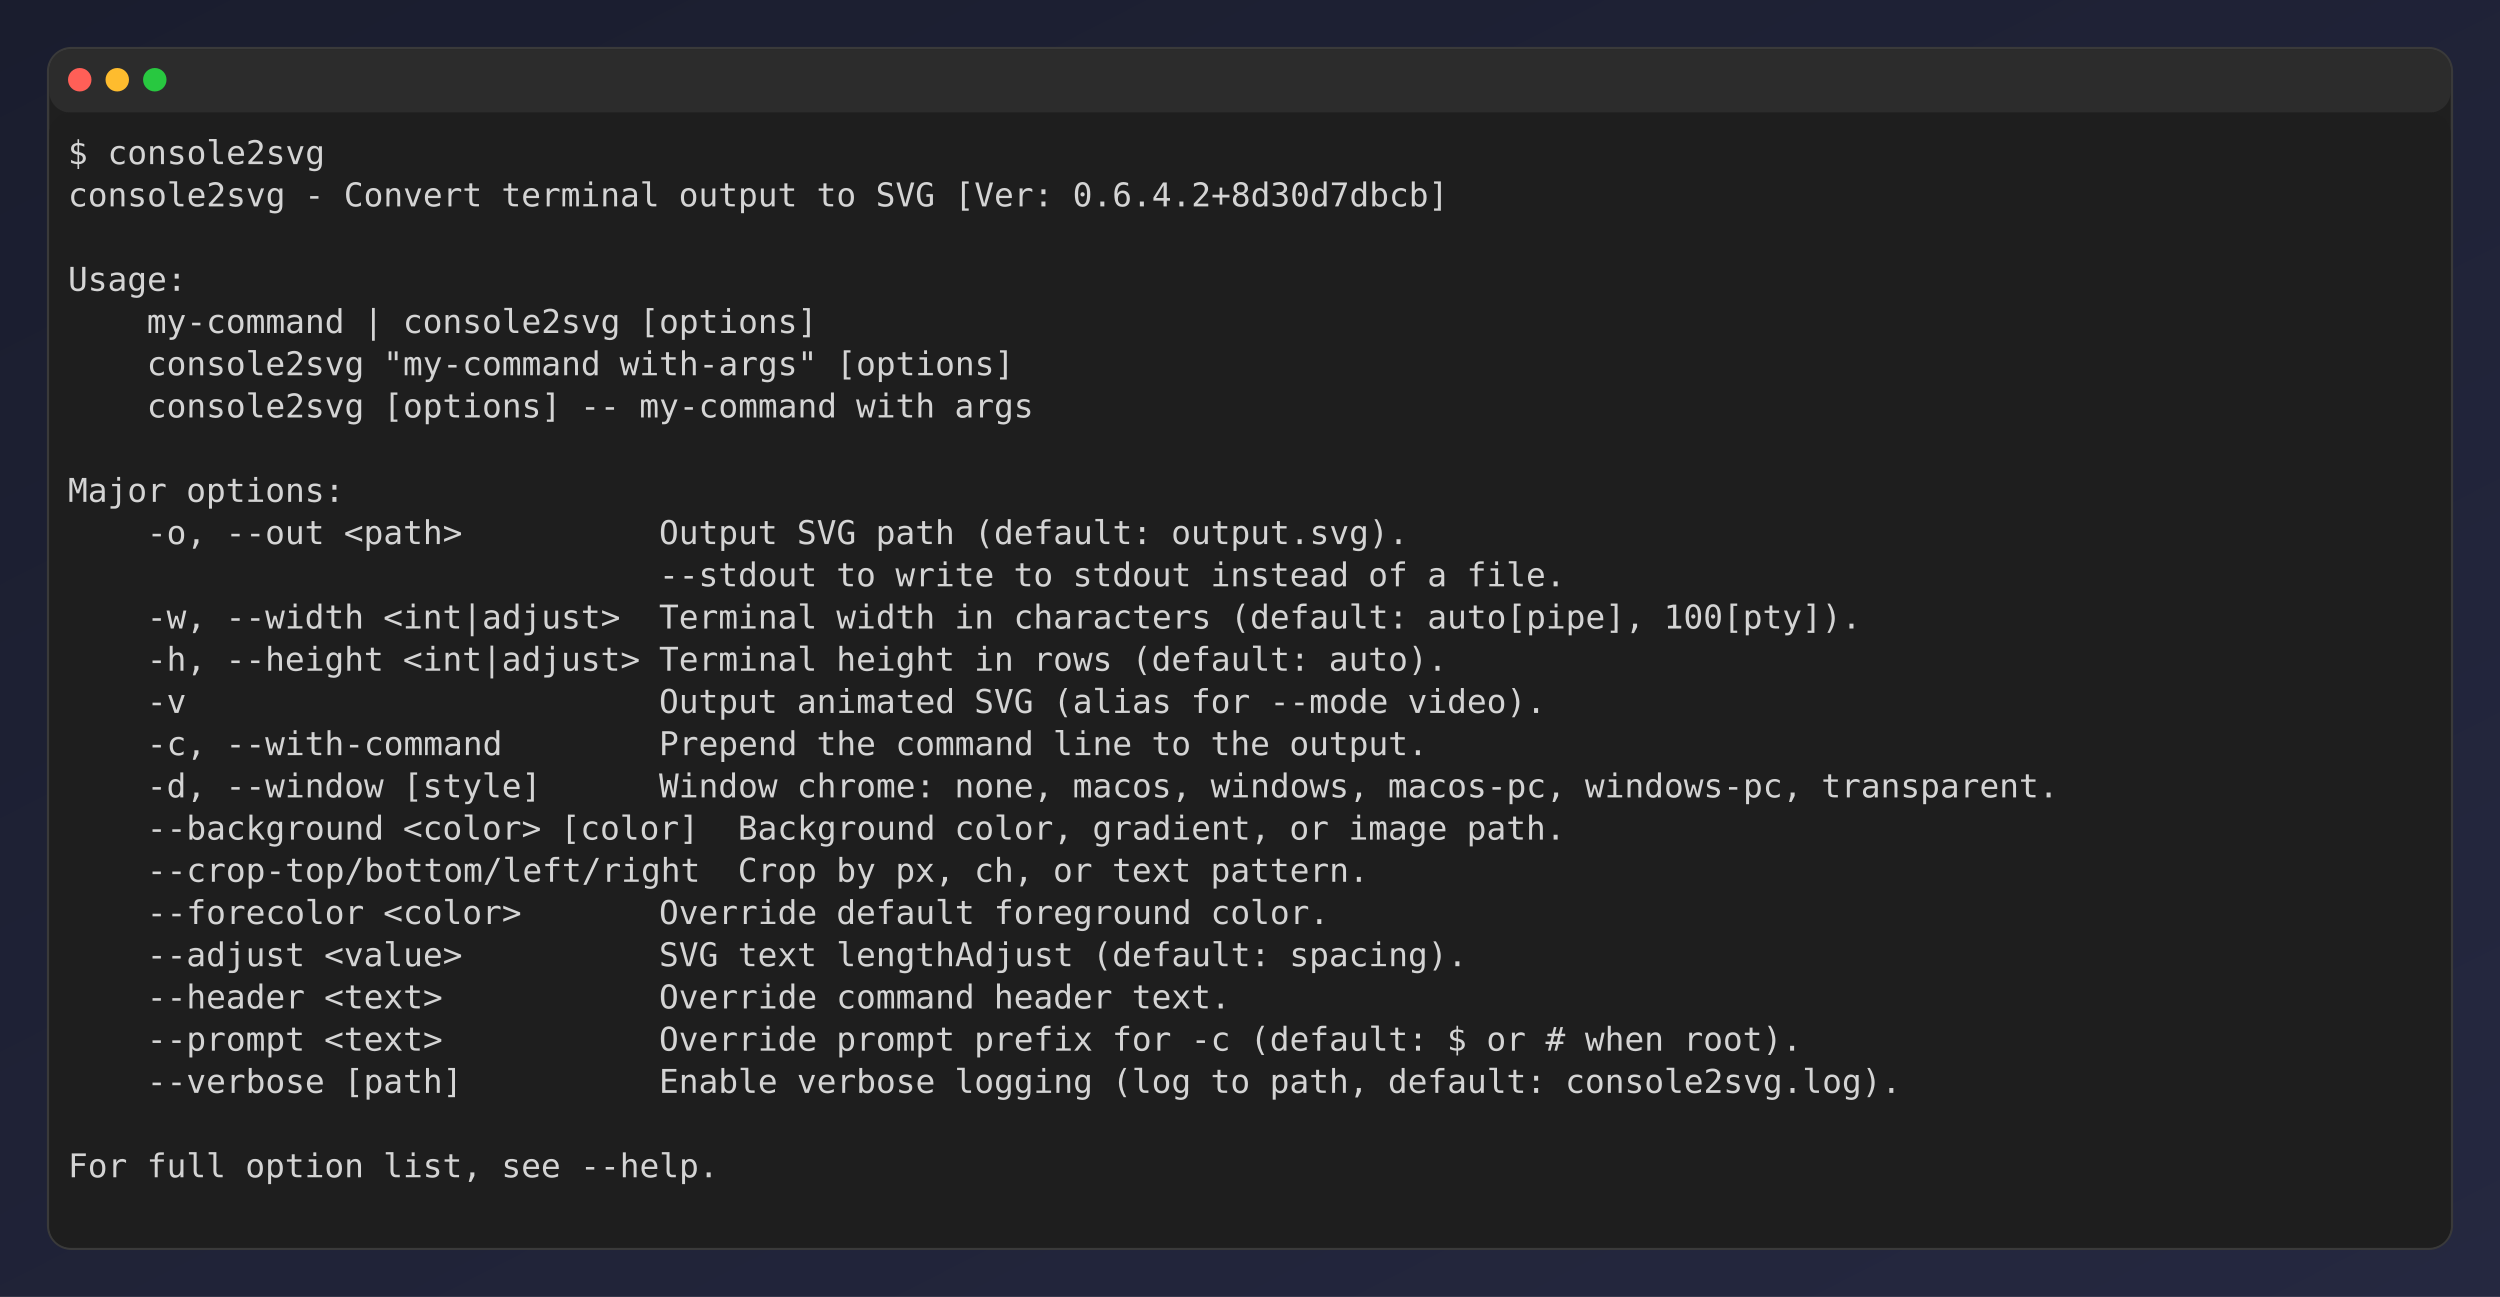
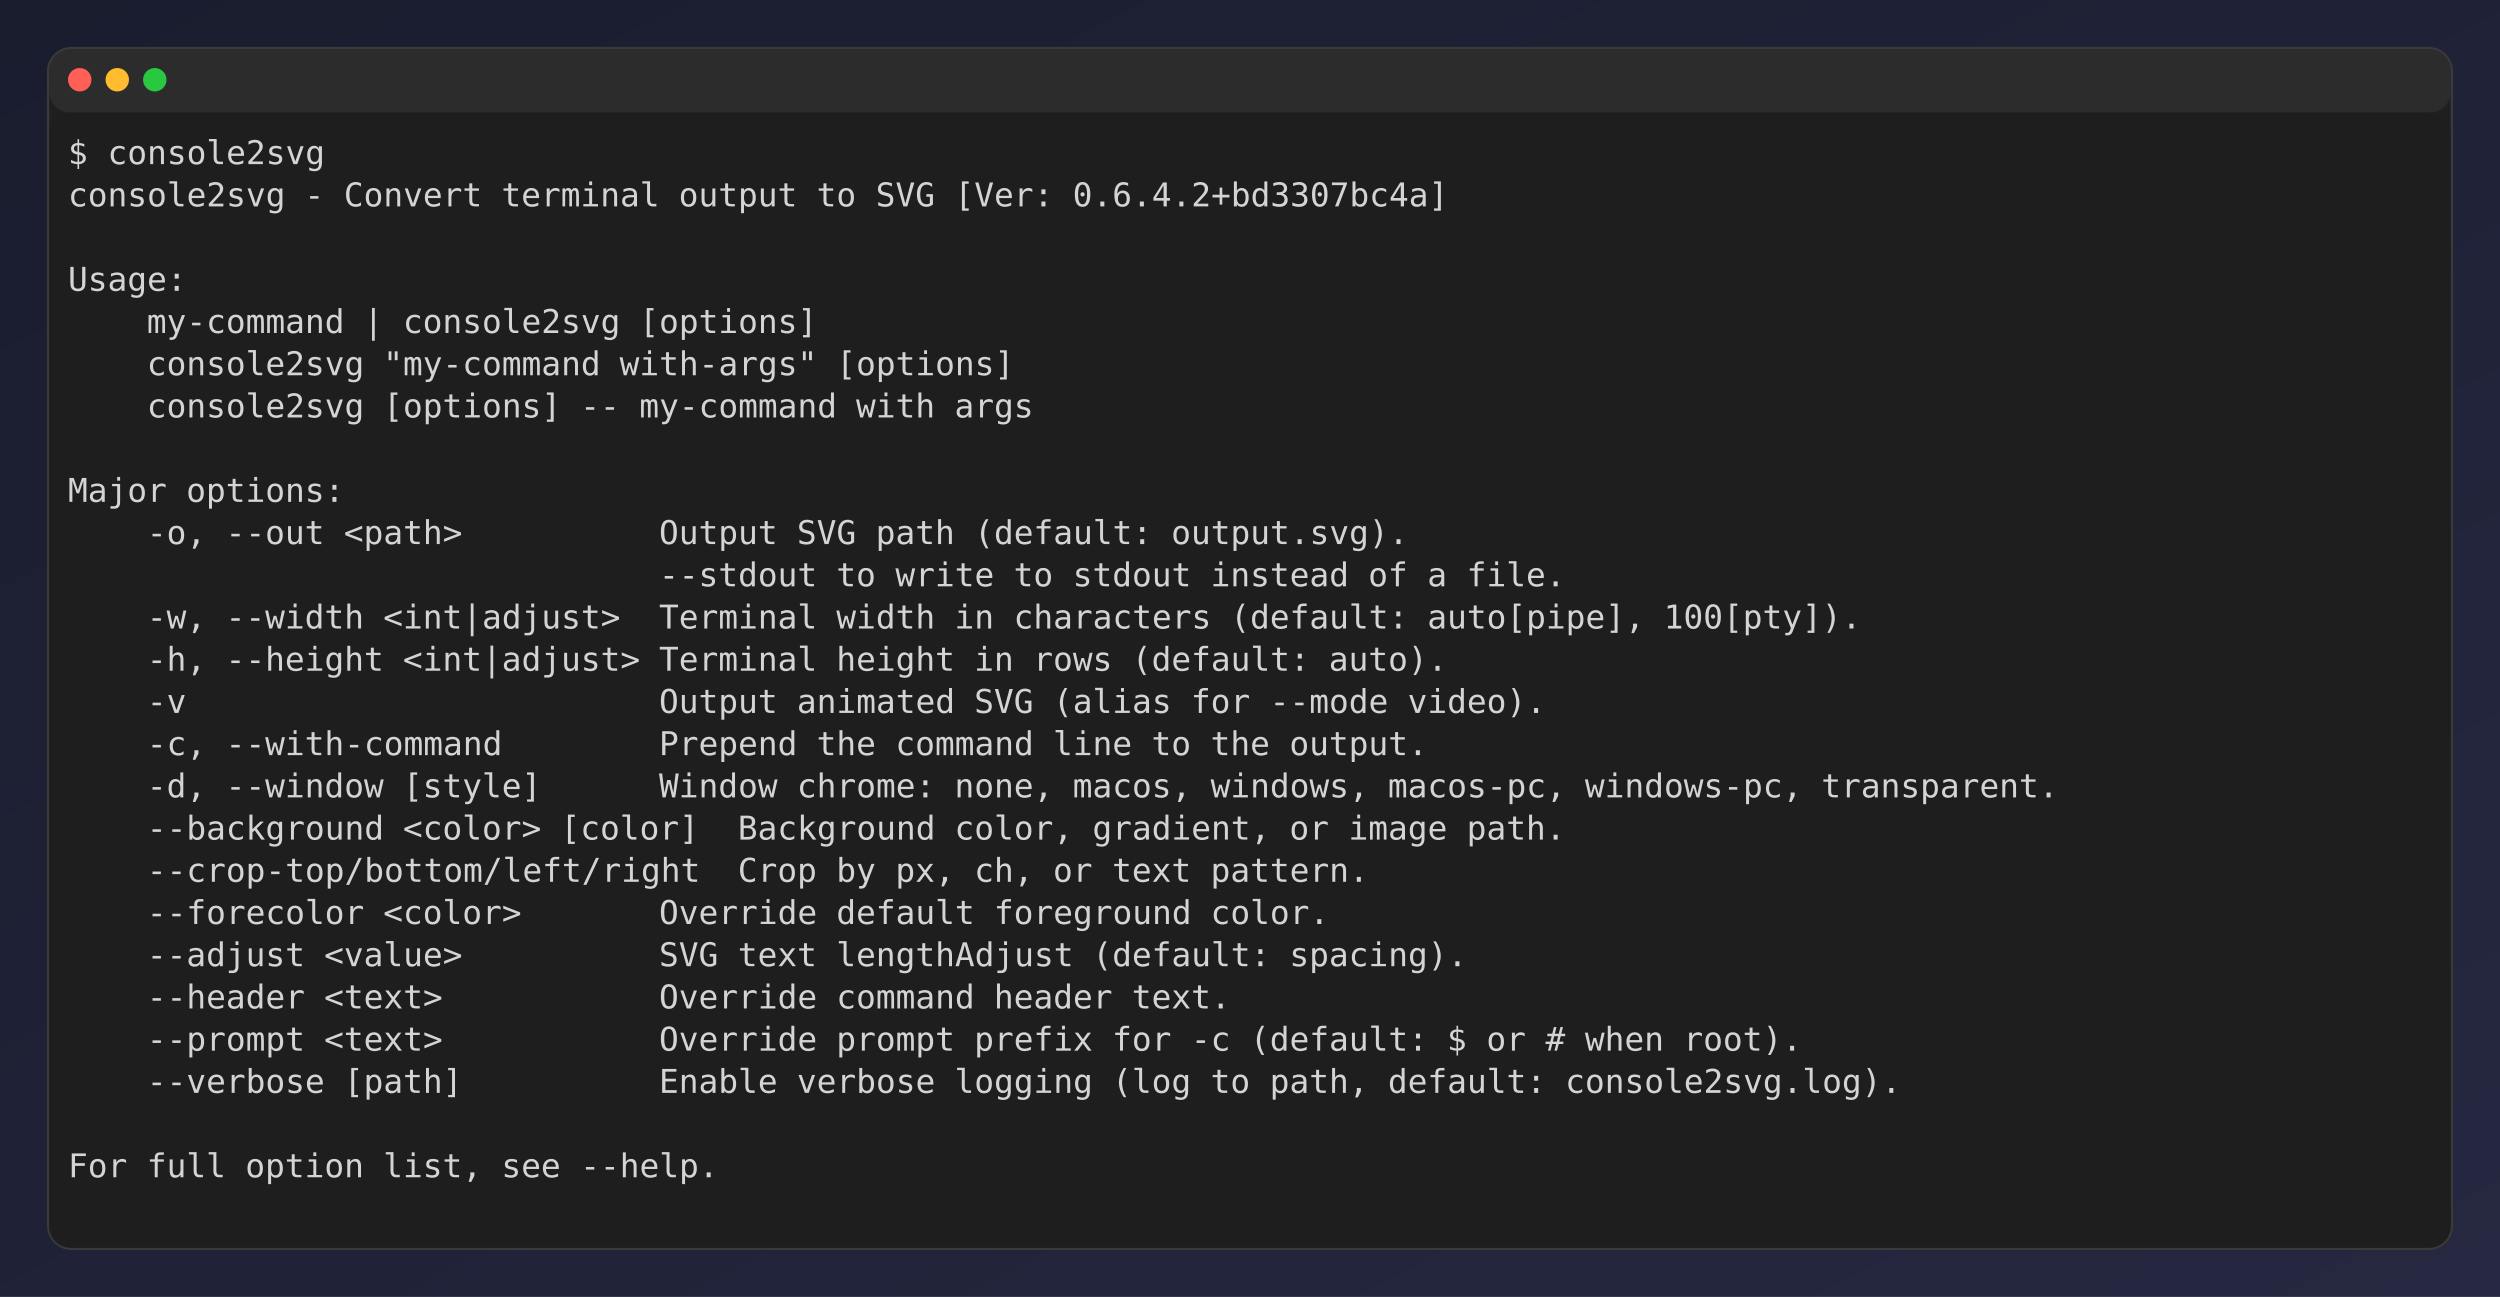
<svg xmlns="http://www.w3.org/2000/svg" viewBox="0 0 1066 553" role="img" aria-label="console2svg output">
  <style>
.crt {
  font-family: ui-monospace,"Cascadia Mono","Segoe UI Mono","SFMono-Regular",Menlo,monospace;
  font-size: 14px;
}
text {
  dominant-baseline: alphabetic;
}
.bg {
  shape-rendering: crispEdges;
}
</style>
  <defs>
    <linearGradient id="desktop-bg" x1="0%" y1="0%" x2="100%" y2="100%">
      <stop offset="0%" stop-color="#1a1d2e" />
      <stop offset="100%" stop-color="#252840" />
    </linearGradient>
  </defs>
  <rect width="1066" height="553" fill="url(#desktop-bg)" />
  <rect x="20.5" y="20.5" rx="10" ry="10" width="1025" height="512" fill="#1f1f1f" stroke="#3a3a3a" />
  <rect x="21" y="21" rx="9" ry="9" width="1024" height="27" fill="#2c2c2c" />
  <circle cx="34" cy="34" r="5" fill="#ff5f57" />
  <circle cx="50" cy="34" r="5" fill="#febc2e" />
  <circle cx="66" cy="34" r="5" fill="#28c840" />
  <rect x="21" y="48" width="1024" height="484" rx="9" ry="9" fill="#1e1e1e" />
  <rect x="29" y="56" width="1008" height="18" fill="#1e1e1e" />
  <text class="crt" x="29" y="70" fill="#d4d4d4">$ console2svg</text>
  <g transform="translate(29 74)">
    <rect width="1008" height="450" fill="#1e1e1e" />
    <text class="crt" x="0" y="14" fill="#d4d4d4" textLength="92.4" lengthAdjust="spacing">console2svg</text>
    <text class="crt" x="100.8" y="14" fill="#d4d4d4" textLength="8.4" lengthAdjust="spacing">-</text>
    <text class="crt" x="117.6" y="14" fill="#d4d4d4" textLength="58.8" lengthAdjust="spacing">Convert</text>
    <text class="crt" x="184.8" y="14" fill="#d4d4d4" textLength="67.2" lengthAdjust="spacing">terminal</text>
    <text class="crt" x="260.4" y="14" fill="#d4d4d4" textLength="50.4" lengthAdjust="spacing">output</text>
    <text class="crt" x="319.2" y="14" fill="#d4d4d4" textLength="16.8" lengthAdjust="spacing">to</text>
    <text class="crt" x="344.4" y="14" fill="#d4d4d4" textLength="25.2" lengthAdjust="spacing">SVG</text>
    <text class="crt" x="378" y="14" fill="#d4d4d4" textLength="42" lengthAdjust="spacing">[Ver:</text>
-     <text class="crt" x="428.4" y="14" fill="#d4d4d4" textLength="159.6" lengthAdjust="spacing">0.6.4.2+8d30d7dbcb]</text>
+     <text class="crt" x="428.4" y="14" fill="#d4d4d4" textLength="159.6" lengthAdjust="spacing">0.6.4.2+bd3307bc4a]</text>
    <text class="crt" x="0" y="50" fill="#d4d4d4" textLength="50.4" lengthAdjust="spacing">Usage:</text>
    <text class="crt" x="33.6" y="68" fill="#d4d4d4" textLength="84" lengthAdjust="spacing">my-command</text>
    <text class="crt" x="126" y="68" fill="#d4d4d4" textLength="8.4" lengthAdjust="spacing">|</text>
    <text class="crt" x="142.8" y="68" fill="#d4d4d4" textLength="92.4" lengthAdjust="spacing">console2svg</text>
    <text class="crt" x="243.6" y="68" fill="#d4d4d4" textLength="75.6" lengthAdjust="spacing">[options]</text>
    <text class="crt" x="33.6" y="86" fill="#d4d4d4" textLength="92.4" lengthAdjust="spacing">console2svg</text>
    <text class="crt" x="134.4" y="86" fill="#d4d4d4" textLength="92.4" lengthAdjust="spacing">"my-command</text>
    <text class="crt" x="235.2" y="86" fill="#d4d4d4" textLength="84" lengthAdjust="spacing">with-args"</text>
    <text class="crt" x="327.6" y="86" fill="#d4d4d4" textLength="75.6" lengthAdjust="spacing">[options]</text>
    <text class="crt" x="33.6" y="104" fill="#d4d4d4" textLength="92.4" lengthAdjust="spacing">console2svg</text>
    <text class="crt" x="134.4" y="104" fill="#d4d4d4" textLength="75.6" lengthAdjust="spacing">[options]</text>
    <text class="crt" x="218.4" y="104" fill="#d4d4d4" textLength="16.8" lengthAdjust="spacing">--</text>
    <text class="crt" x="243.6" y="104" fill="#d4d4d4" textLength="84" lengthAdjust="spacing">my-command</text>
    <text class="crt" x="336" y="104" fill="#d4d4d4" textLength="33.6" lengthAdjust="spacing">with</text>
    <text class="crt" x="378" y="104" fill="#d4d4d4" textLength="33.6" lengthAdjust="spacing">args</text>
    <text class="crt" x="0" y="140" fill="#d4d4d4" textLength="42" lengthAdjust="spacing">Major</text>
    <text class="crt" x="50.4" y="140" fill="#d4d4d4" textLength="67.2" lengthAdjust="spacing">options:</text>
    <text class="crt" x="33.6" y="158" fill="#d4d4d4" textLength="25.2" lengthAdjust="spacing">-o,</text>
    <text class="crt" x="67.2" y="158" fill="#d4d4d4" textLength="42" lengthAdjust="spacing">--out</text>
    <text class="crt" x="117.6" y="158" fill="#d4d4d4" textLength="50.4" lengthAdjust="spacing">&lt;path&gt;</text>
    <text class="crt" x="252" y="158" fill="#d4d4d4" textLength="50.4" lengthAdjust="spacing">Output</text>
    <text class="crt" x="310.8" y="158" fill="#d4d4d4" textLength="25.2" lengthAdjust="spacing">SVG</text>
    <text class="crt" x="344.4" y="158" fill="#d4d4d4" textLength="33.6" lengthAdjust="spacing">path</text>
    <text class="crt" x="386.4" y="158" fill="#d4d4d4" textLength="75.6" lengthAdjust="spacing">(default:</text>
    <text class="crt" x="470.4" y="158" fill="#d4d4d4" textLength="100.8" lengthAdjust="spacing">output.svg).</text>
    <text class="crt" x="252" y="176" fill="#d4d4d4" textLength="67.2" lengthAdjust="spacing">--stdout</text>
    <text class="crt" x="327.6" y="176" fill="#d4d4d4" textLength="16.8" lengthAdjust="spacing">to</text>
    <text class="crt" x="352.8" y="176" fill="#d4d4d4" textLength="42" lengthAdjust="spacing">write</text>
    <text class="crt" x="403.2" y="176" fill="#d4d4d4" textLength="16.8" lengthAdjust="spacing">to</text>
    <text class="crt" x="428.4" y="176" fill="#d4d4d4" textLength="50.4" lengthAdjust="spacing">stdout</text>
    <text class="crt" x="487.2" y="176" fill="#d4d4d4" textLength="58.8" lengthAdjust="spacing">instead</text>
    <text class="crt" x="554.4" y="176" fill="#d4d4d4" textLength="16.8" lengthAdjust="spacing">of</text>
    <text class="crt" x="579.6" y="176" fill="#d4d4d4" textLength="8.4" lengthAdjust="spacing">a</text>
    <text class="crt" x="596.4" y="176" fill="#d4d4d4" textLength="42" lengthAdjust="spacing">file.</text>
    <text class="crt" x="33.6" y="194" fill="#d4d4d4" textLength="25.2" lengthAdjust="spacing">-w,</text>
    <text class="crt" x="67.2" y="194" fill="#d4d4d4" textLength="58.8" lengthAdjust="spacing">--width</text>
    <text class="crt" x="134.4" y="194" fill="#d4d4d4" textLength="100.8" lengthAdjust="spacing">&lt;int|adjust&gt;</text>
    <text class="crt" x="252" y="194" fill="#d4d4d4" textLength="67.2" lengthAdjust="spacing">Terminal</text>
    <text class="crt" x="327.6" y="194" fill="#d4d4d4" textLength="42" lengthAdjust="spacing">width</text>
    <text class="crt" x="378" y="194" fill="#d4d4d4" textLength="16.8" lengthAdjust="spacing">in</text>
    <text class="crt" x="403.2" y="194" fill="#d4d4d4" textLength="84" lengthAdjust="spacing">characters</text>
    <text class="crt" x="495.6" y="194" fill="#d4d4d4" textLength="75.6" lengthAdjust="spacing">(default:</text>
    <text class="crt" x="579.6" y="194" fill="#d4d4d4" textLength="92.4" lengthAdjust="spacing">auto[pipe],</text>
    <text class="crt" x="680.4" y="194" fill="#d4d4d4" textLength="84" lengthAdjust="spacing">100[pty]).</text>
    <text class="crt" x="33.6" y="212" fill="#d4d4d4" textLength="25.2" lengthAdjust="spacing">-h,</text>
    <text class="crt" x="67.2" y="212" fill="#d4d4d4" textLength="67.2" lengthAdjust="spacing">--height</text>
    <text class="crt" x="142.8" y="212" fill="#d4d4d4" textLength="100.8" lengthAdjust="spacing">&lt;int|adjust&gt;</text>
    <text class="crt" x="252" y="212" fill="#d4d4d4" textLength="67.2" lengthAdjust="spacing">Terminal</text>
    <text class="crt" x="327.6" y="212" fill="#d4d4d4" textLength="50.4" lengthAdjust="spacing">height</text>
    <text class="crt" x="386.4" y="212" fill="#d4d4d4" textLength="16.8" lengthAdjust="spacing">in</text>
    <text class="crt" x="411.6" y="212" fill="#d4d4d4" textLength="33.6" lengthAdjust="spacing">rows</text>
    <text class="crt" x="453.6" y="212" fill="#d4d4d4" textLength="75.6" lengthAdjust="spacing">(default:</text>
    <text class="crt" x="537.6" y="212" fill="#d4d4d4" textLength="50.4" lengthAdjust="spacing">auto).</text>
    <text class="crt" x="33.6" y="230" fill="#d4d4d4" textLength="16.8" lengthAdjust="spacing">-v</text>
    <text class="crt" x="252" y="230" fill="#d4d4d4" textLength="50.4" lengthAdjust="spacing">Output</text>
    <text class="crt" x="310.8" y="230" fill="#d4d4d4" textLength="67.2" lengthAdjust="spacing">animated</text>
    <text class="crt" x="386.4" y="230" fill="#d4d4d4" textLength="25.2" lengthAdjust="spacing">SVG</text>
    <text class="crt" x="420" y="230" fill="#d4d4d4" textLength="50.4" lengthAdjust="spacing">(alias</text>
    <text class="crt" x="478.8" y="230" fill="#d4d4d4" textLength="25.2" lengthAdjust="spacing">for</text>
    <text class="crt" x="512.4" y="230" fill="#d4d4d4" textLength="50.4" lengthAdjust="spacing">--mode</text>
    <text class="crt" x="571.2" y="230" fill="#d4d4d4" textLength="58.8" lengthAdjust="spacing">video).</text>
    <text class="crt" x="33.6" y="248" fill="#d4d4d4" textLength="25.2" lengthAdjust="spacing">-c,</text>
    <text class="crt" x="67.2" y="248" fill="#d4d4d4" textLength="117.6" lengthAdjust="spacing">--with-command</text>
    <text class="crt" x="252" y="248" fill="#d4d4d4" textLength="58.8" lengthAdjust="spacing">Prepend</text>
    <text class="crt" x="319.2" y="248" fill="#d4d4d4" textLength="25.2" lengthAdjust="spacing">the</text>
    <text class="crt" x="352.8" y="248" fill="#d4d4d4" textLength="58.8" lengthAdjust="spacing">command</text>
    <text class="crt" x="420" y="248" fill="#d4d4d4" textLength="33.6" lengthAdjust="spacing">line</text>
    <text class="crt" x="462" y="248" fill="#d4d4d4" textLength="16.8" lengthAdjust="spacing">to</text>
    <text class="crt" x="487.2" y="248" fill="#d4d4d4" textLength="25.2" lengthAdjust="spacing">the</text>
    <text class="crt" x="520.8" y="248" fill="#d4d4d4" textLength="58.8" lengthAdjust="spacing">output.</text>
    <text class="crt" x="33.6" y="266" fill="#d4d4d4" textLength="25.2" lengthAdjust="spacing">-d,</text>
    <text class="crt" x="67.2" y="266" fill="#d4d4d4" textLength="67.2" lengthAdjust="spacing">--window</text>
    <text class="crt" x="142.8" y="266" fill="#d4d4d4" textLength="58.8" lengthAdjust="spacing">[style]</text>
    <text class="crt" x="252" y="266" fill="#d4d4d4" textLength="50.4" lengthAdjust="spacing">Window</text>
    <text class="crt" x="310.8" y="266" fill="#d4d4d4" textLength="58.8" lengthAdjust="spacing">chrome:</text>
    <text class="crt" x="378" y="266" fill="#d4d4d4" textLength="42" lengthAdjust="spacing">none,</text>
    <text class="crt" x="428.4" y="266" fill="#d4d4d4" textLength="50.4" lengthAdjust="spacing">macos,</text>
    <text class="crt" x="487.2" y="266" fill="#d4d4d4" textLength="67.2" lengthAdjust="spacing">windows,</text>
    <text class="crt" x="562.8" y="266" fill="#d4d4d4" textLength="75.6" lengthAdjust="spacing">macos-pc,</text>
    <text class="crt" x="646.8" y="266" fill="#d4d4d4" textLength="92.4" lengthAdjust="spacing">windows-pc,</text>
    <text class="crt" x="747.6" y="266" fill="#d4d4d4" textLength="100.8" lengthAdjust="spacing">transparent.</text>
    <text class="crt" x="33.6" y="284" fill="#d4d4d4" textLength="100.8" lengthAdjust="spacing">--background</text>
    <text class="crt" x="142.8" y="284" fill="#d4d4d4" textLength="58.8" lengthAdjust="spacing">&lt;color&gt;</text>
    <text class="crt" x="210" y="284" fill="#d4d4d4" textLength="58.8" lengthAdjust="spacing">[color]</text>
    <text class="crt" x="285.6" y="284" fill="#d4d4d4" textLength="84" lengthAdjust="spacing">Background</text>
    <text class="crt" x="378" y="284" fill="#d4d4d4" textLength="50.4" lengthAdjust="spacing">color,</text>
    <text class="crt" x="436.8" y="284" fill="#d4d4d4" textLength="75.6" lengthAdjust="spacing">gradient,</text>
    <text class="crt" x="520.8" y="284" fill="#d4d4d4" textLength="16.8" lengthAdjust="spacing">or</text>
    <text class="crt" x="546" y="284" fill="#d4d4d4" textLength="42" lengthAdjust="spacing">image</text>
    <text class="crt" x="596.4" y="284" fill="#d4d4d4" textLength="42" lengthAdjust="spacing">path.</text>
    <text class="crt" x="33.6" y="302" fill="#d4d4d4" textLength="235.2" lengthAdjust="spacing">--crop-top/bottom/left/right</text>
    <text class="crt" x="285.6" y="302" fill="#d4d4d4" textLength="33.6" lengthAdjust="spacing">Crop</text>
    <text class="crt" x="327.6" y="302" fill="#d4d4d4" textLength="16.8" lengthAdjust="spacing">by</text>
    <text class="crt" x="352.8" y="302" fill="#d4d4d4" textLength="25.2" lengthAdjust="spacing">px,</text>
    <text class="crt" x="386.4" y="302" fill="#d4d4d4" textLength="25.2" lengthAdjust="spacing">ch,</text>
    <text class="crt" x="420" y="302" fill="#d4d4d4" textLength="16.8" lengthAdjust="spacing">or</text>
    <text class="crt" x="445.2" y="302" fill="#d4d4d4" textLength="33.6" lengthAdjust="spacing">text</text>
    <text class="crt" x="487.2" y="302" fill="#d4d4d4" textLength="67.2" lengthAdjust="spacing">pattern.</text>
    <text class="crt" x="33.6" y="320" fill="#d4d4d4" textLength="92.4" lengthAdjust="spacing">--forecolor</text>
    <text class="crt" x="134.4" y="320" fill="#d4d4d4" textLength="58.8" lengthAdjust="spacing">&lt;color&gt;</text>
    <text class="crt" x="252" y="320" fill="#d4d4d4" textLength="67.2" lengthAdjust="spacing">Override</text>
    <text class="crt" x="327.6" y="320" fill="#d4d4d4" textLength="58.8" lengthAdjust="spacing">default</text>
    <text class="crt" x="394.8" y="320" fill="#d4d4d4" textLength="84" lengthAdjust="spacing">foreground</text>
    <text class="crt" x="487.2" y="320" fill="#d4d4d4" textLength="50.4" lengthAdjust="spacing">color.</text>
    <text class="crt" x="33.6" y="338" fill="#d4d4d4" textLength="67.2" lengthAdjust="spacing">--adjust</text>
    <text class="crt" x="109.2" y="338" fill="#d4d4d4" textLength="58.8" lengthAdjust="spacing">&lt;value&gt;</text>
    <text class="crt" x="252" y="338" fill="#d4d4d4" textLength="25.2" lengthAdjust="spacing">SVG</text>
    <text class="crt" x="285.6" y="338" fill="#d4d4d4" textLength="33.6" lengthAdjust="spacing">text</text>
    <text class="crt" x="327.6" y="338" fill="#d4d4d4" textLength="100.8" lengthAdjust="spacing">lengthAdjust</text>
    <text class="crt" x="436.8" y="338" fill="#d4d4d4" textLength="75.6" lengthAdjust="spacing">(default:</text>
    <text class="crt" x="520.8" y="338" fill="#d4d4d4" textLength="75.6" lengthAdjust="spacing">spacing).</text>
    <text class="crt" x="33.6" y="356" fill="#d4d4d4" textLength="67.2" lengthAdjust="spacing">--header</text>
    <text class="crt" x="109.2" y="356" fill="#d4d4d4" textLength="50.4" lengthAdjust="spacing">&lt;text&gt;</text>
    <text class="crt" x="252" y="356" fill="#d4d4d4" textLength="67.2" lengthAdjust="spacing">Override</text>
    <text class="crt" x="327.6" y="356" fill="#d4d4d4" textLength="58.8" lengthAdjust="spacing">command</text>
    <text class="crt" x="394.8" y="356" fill="#d4d4d4" textLength="50.4" lengthAdjust="spacing">header</text>
    <text class="crt" x="453.6" y="356" fill="#d4d4d4" textLength="42" lengthAdjust="spacing">text.</text>
    <text class="crt" x="33.6" y="374" fill="#d4d4d4" textLength="67.2" lengthAdjust="spacing">--prompt</text>
    <text class="crt" x="109.2" y="374" fill="#d4d4d4" textLength="50.4" lengthAdjust="spacing">&lt;text&gt;</text>
    <text class="crt" x="252" y="374" fill="#d4d4d4" textLength="67.2" lengthAdjust="spacing">Override</text>
    <text class="crt" x="327.6" y="374" fill="#d4d4d4" textLength="50.4" lengthAdjust="spacing">prompt</text>
    <text class="crt" x="386.4" y="374" fill="#d4d4d4" textLength="50.4" lengthAdjust="spacing">prefix</text>
    <text class="crt" x="445.2" y="374" fill="#d4d4d4" textLength="25.2" lengthAdjust="spacing">for</text>
    <text class="crt" x="478.8" y="374" fill="#d4d4d4" textLength="16.8" lengthAdjust="spacing">-c</text>
    <text class="crt" x="504" y="374" fill="#d4d4d4" textLength="75.6" lengthAdjust="spacing">(default:</text>
    <text class="crt" x="588" y="374" fill="#d4d4d4" textLength="8.4" lengthAdjust="spacing">$</text>
    <text class="crt" x="604.8" y="374" fill="#d4d4d4" textLength="16.8" lengthAdjust="spacing">or</text>
    <text class="crt" x="630" y="374" fill="#d4d4d4" textLength="8.4" lengthAdjust="spacing">#</text>
    <text class="crt" x="646.8" y="374" fill="#d4d4d4" textLength="33.6" lengthAdjust="spacing">when</text>
    <text class="crt" x="688.8" y="374" fill="#d4d4d4" textLength="50.4" lengthAdjust="spacing">root).</text>
    <text class="crt" x="33.6" y="392" fill="#d4d4d4" textLength="75.6" lengthAdjust="spacing">--verbose</text>
    <text class="crt" x="117.6" y="392" fill="#d4d4d4" textLength="50.4" lengthAdjust="spacing">[path]</text>
    <text class="crt" x="252" y="392" fill="#d4d4d4" textLength="50.4" lengthAdjust="spacing">Enable</text>
    <text class="crt" x="310.8" y="392" fill="#d4d4d4" textLength="58.8" lengthAdjust="spacing">verbose</text>
    <text class="crt" x="378" y="392" fill="#d4d4d4" textLength="58.8" lengthAdjust="spacing">logging</text>
    <text class="crt" x="445.2" y="392" fill="#d4d4d4" textLength="33.6" lengthAdjust="spacing">(log</text>
    <text class="crt" x="487.2" y="392" fill="#d4d4d4" textLength="16.8" lengthAdjust="spacing">to</text>
    <text class="crt" x="512.4" y="392" fill="#d4d4d4" textLength="42" lengthAdjust="spacing">path,</text>
    <text class="crt" x="562.8" y="392" fill="#d4d4d4" textLength="67.2" lengthAdjust="spacing">default:</text>
    <text class="crt" x="638.4" y="392" fill="#d4d4d4" textLength="142.8" lengthAdjust="spacing">console2svg.log).</text>
    <text class="crt" x="0" y="428" fill="#d4d4d4" textLength="25.2" lengthAdjust="spacing">For</text>
    <text class="crt" x="33.6" y="428" fill="#d4d4d4" textLength="33.6" lengthAdjust="spacing">full</text>
    <text class="crt" x="75.6" y="428" fill="#d4d4d4" textLength="50.4" lengthAdjust="spacing">option</text>
    <text class="crt" x="134.4" y="428" fill="#d4d4d4" textLength="42" lengthAdjust="spacing">list,</text>
    <text class="crt" x="184.8" y="428" fill="#d4d4d4" textLength="25.2" lengthAdjust="spacing">see</text>
    <text class="crt" x="218.4" y="428" fill="#d4d4d4" textLength="58.8" lengthAdjust="spacing">--help.</text>
  </g>
</svg>
